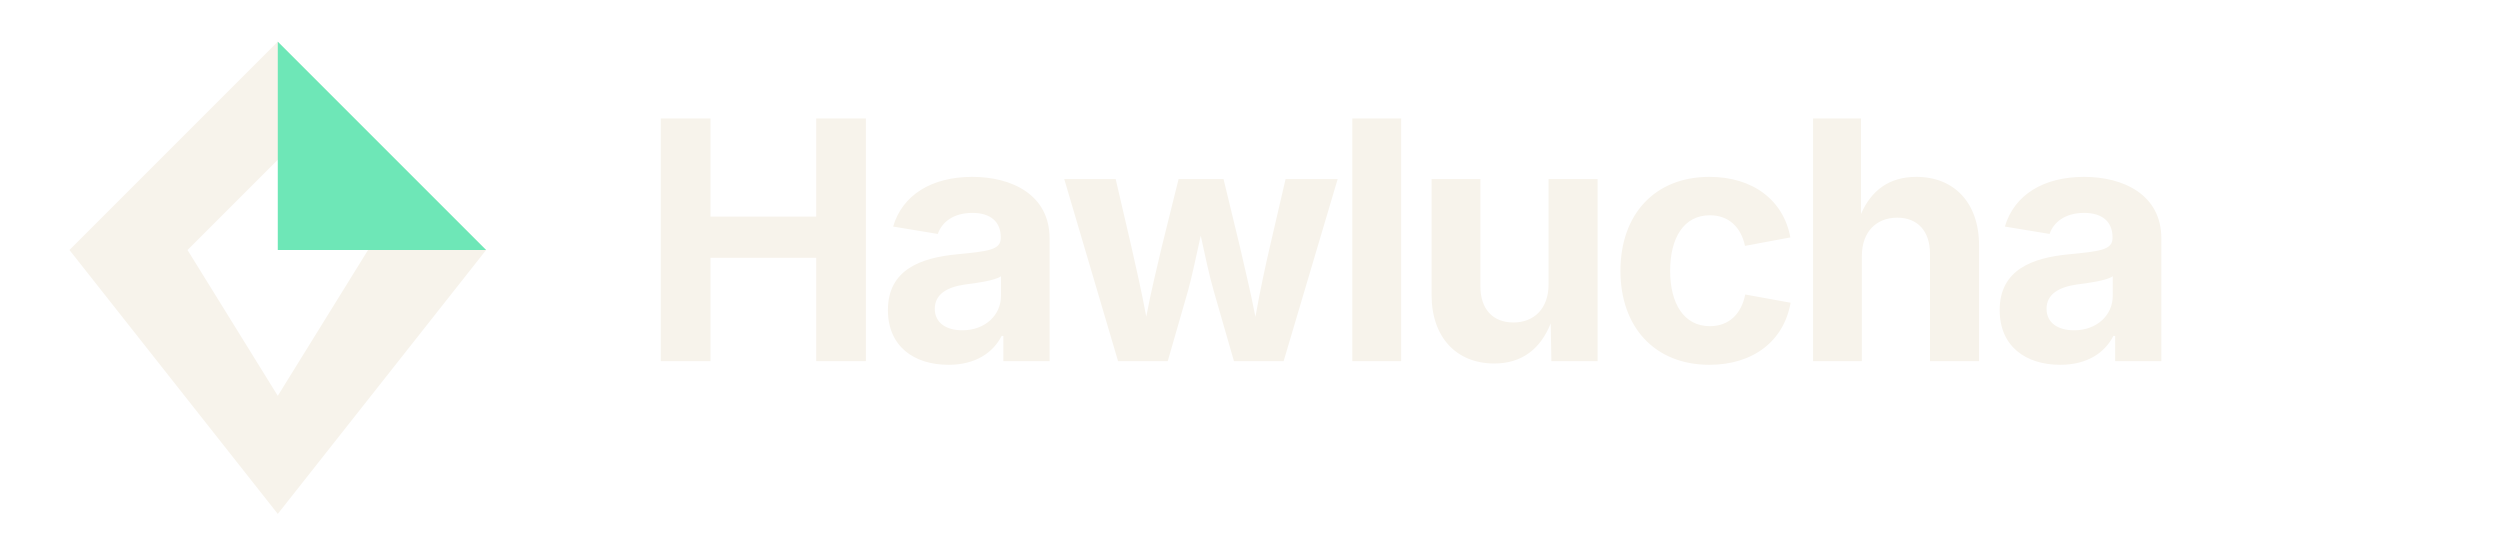
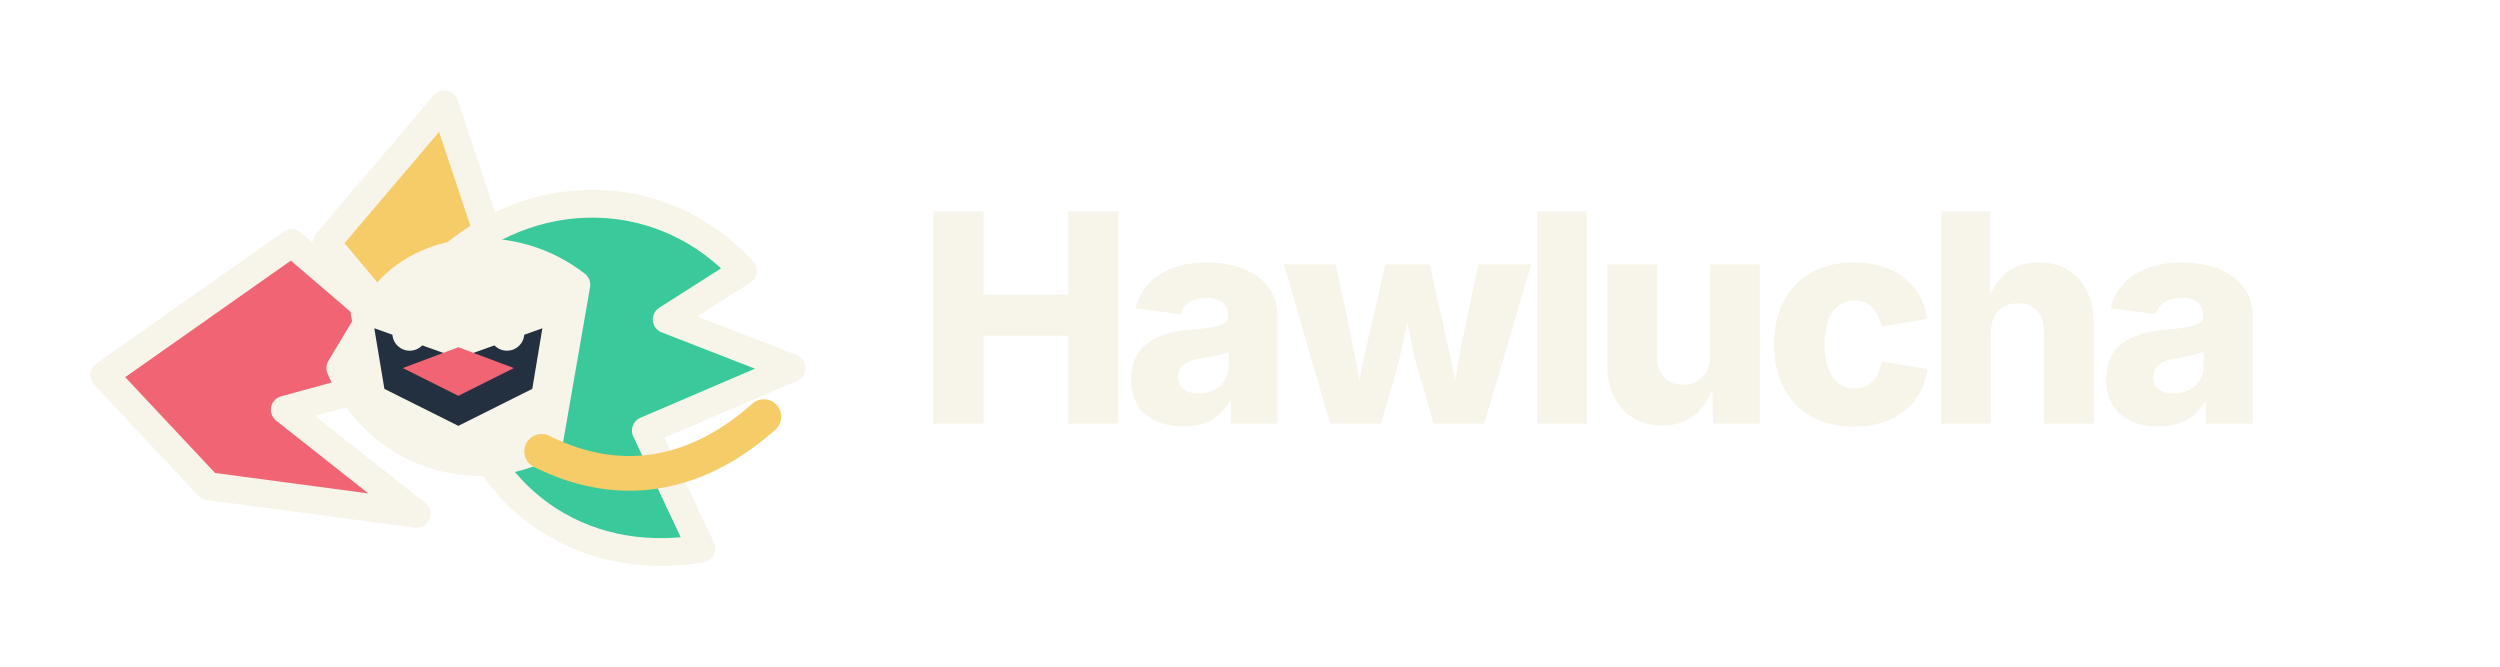
- <svg xmlns="http://www.w3.org/2000/svg" width="180" height="40" viewBox="0 0 180 40" fill="none" role="img" aria-labelledby="title">
-   <path d="M20 3 35 18 20 37 5 18 20 3Zm0 8.5L13.5 18 20 28.5 26.5 18 20 11.5Z" fill="#F7F3EB" />
-   <path d="M20 3 35 18 20 18V3Z" fill="#6EE7B7" />
-   <text x="46" y="26" fill="#F7F3EB" font-family="system-ui, -apple-system, BlinkMacSystemFont, 'Segoe UI', sans-serif" font-size="24" font-weight="700" letter-spacing="-0.8">Hawlucha</text>
+ <svg xmlns="http://www.w3.org/2000/svg" width="360" height="96" viewBox="0 0 360 96" fill="none" role="img" aria-labelledby="title description">
+   <g stroke="#F7F4EA" stroke-linejoin="round" stroke-linecap="round">
+     <path d="M15 54 42 35l21 18-22 6 19 15-30-4L15 54Z" fill="#F06473" stroke-width="4" />
+     <path d="m47 35 17-20 9 27-11 11-15-18Z" fill="#F5CC67" stroke-width="4" />
+     <path d="M65 37c13-11 31-10 42 2l-11 7 18 7-21 9 8 17c-18 3-32-8-35-24l-1-8Z" fill="#39C99B" stroke-width="4" />
+     <path d="M55 43c6-8 19-9 28-2l-4 23c-11 6-25 1-30-11l6-10Z" fill="#F7F4EA" stroke-width="4" />
+     <path d="m52 45 14 5 14-5-2 12-12 6-12-6-2-12Z" fill="#22303F" stroke-width="3" />
+     <path d="m66 50 8 3-8 4-8-4 8-3Z" fill="#F06473" stroke="none" />
+     <circle cx="59" cy="48" r="2.5" fill="#F7F4EA" stroke="none" />
+     <circle cx="73" cy="48" r="2.5" fill="#F7F4EA" stroke="none" />
+     <path d="M78 65c12 6 23 3 32-5" stroke="#F5CC67" stroke-width="5" />
+   </g>
+   <text x="132" y="61" fill="#F7F4EA" font-family="system-ui, -apple-system, BlinkMacSystemFont, 'Segoe UI', sans-serif" font-size="42" font-weight="800" letter-spacing="-1.8">Hawlucha</text>
</svg>
